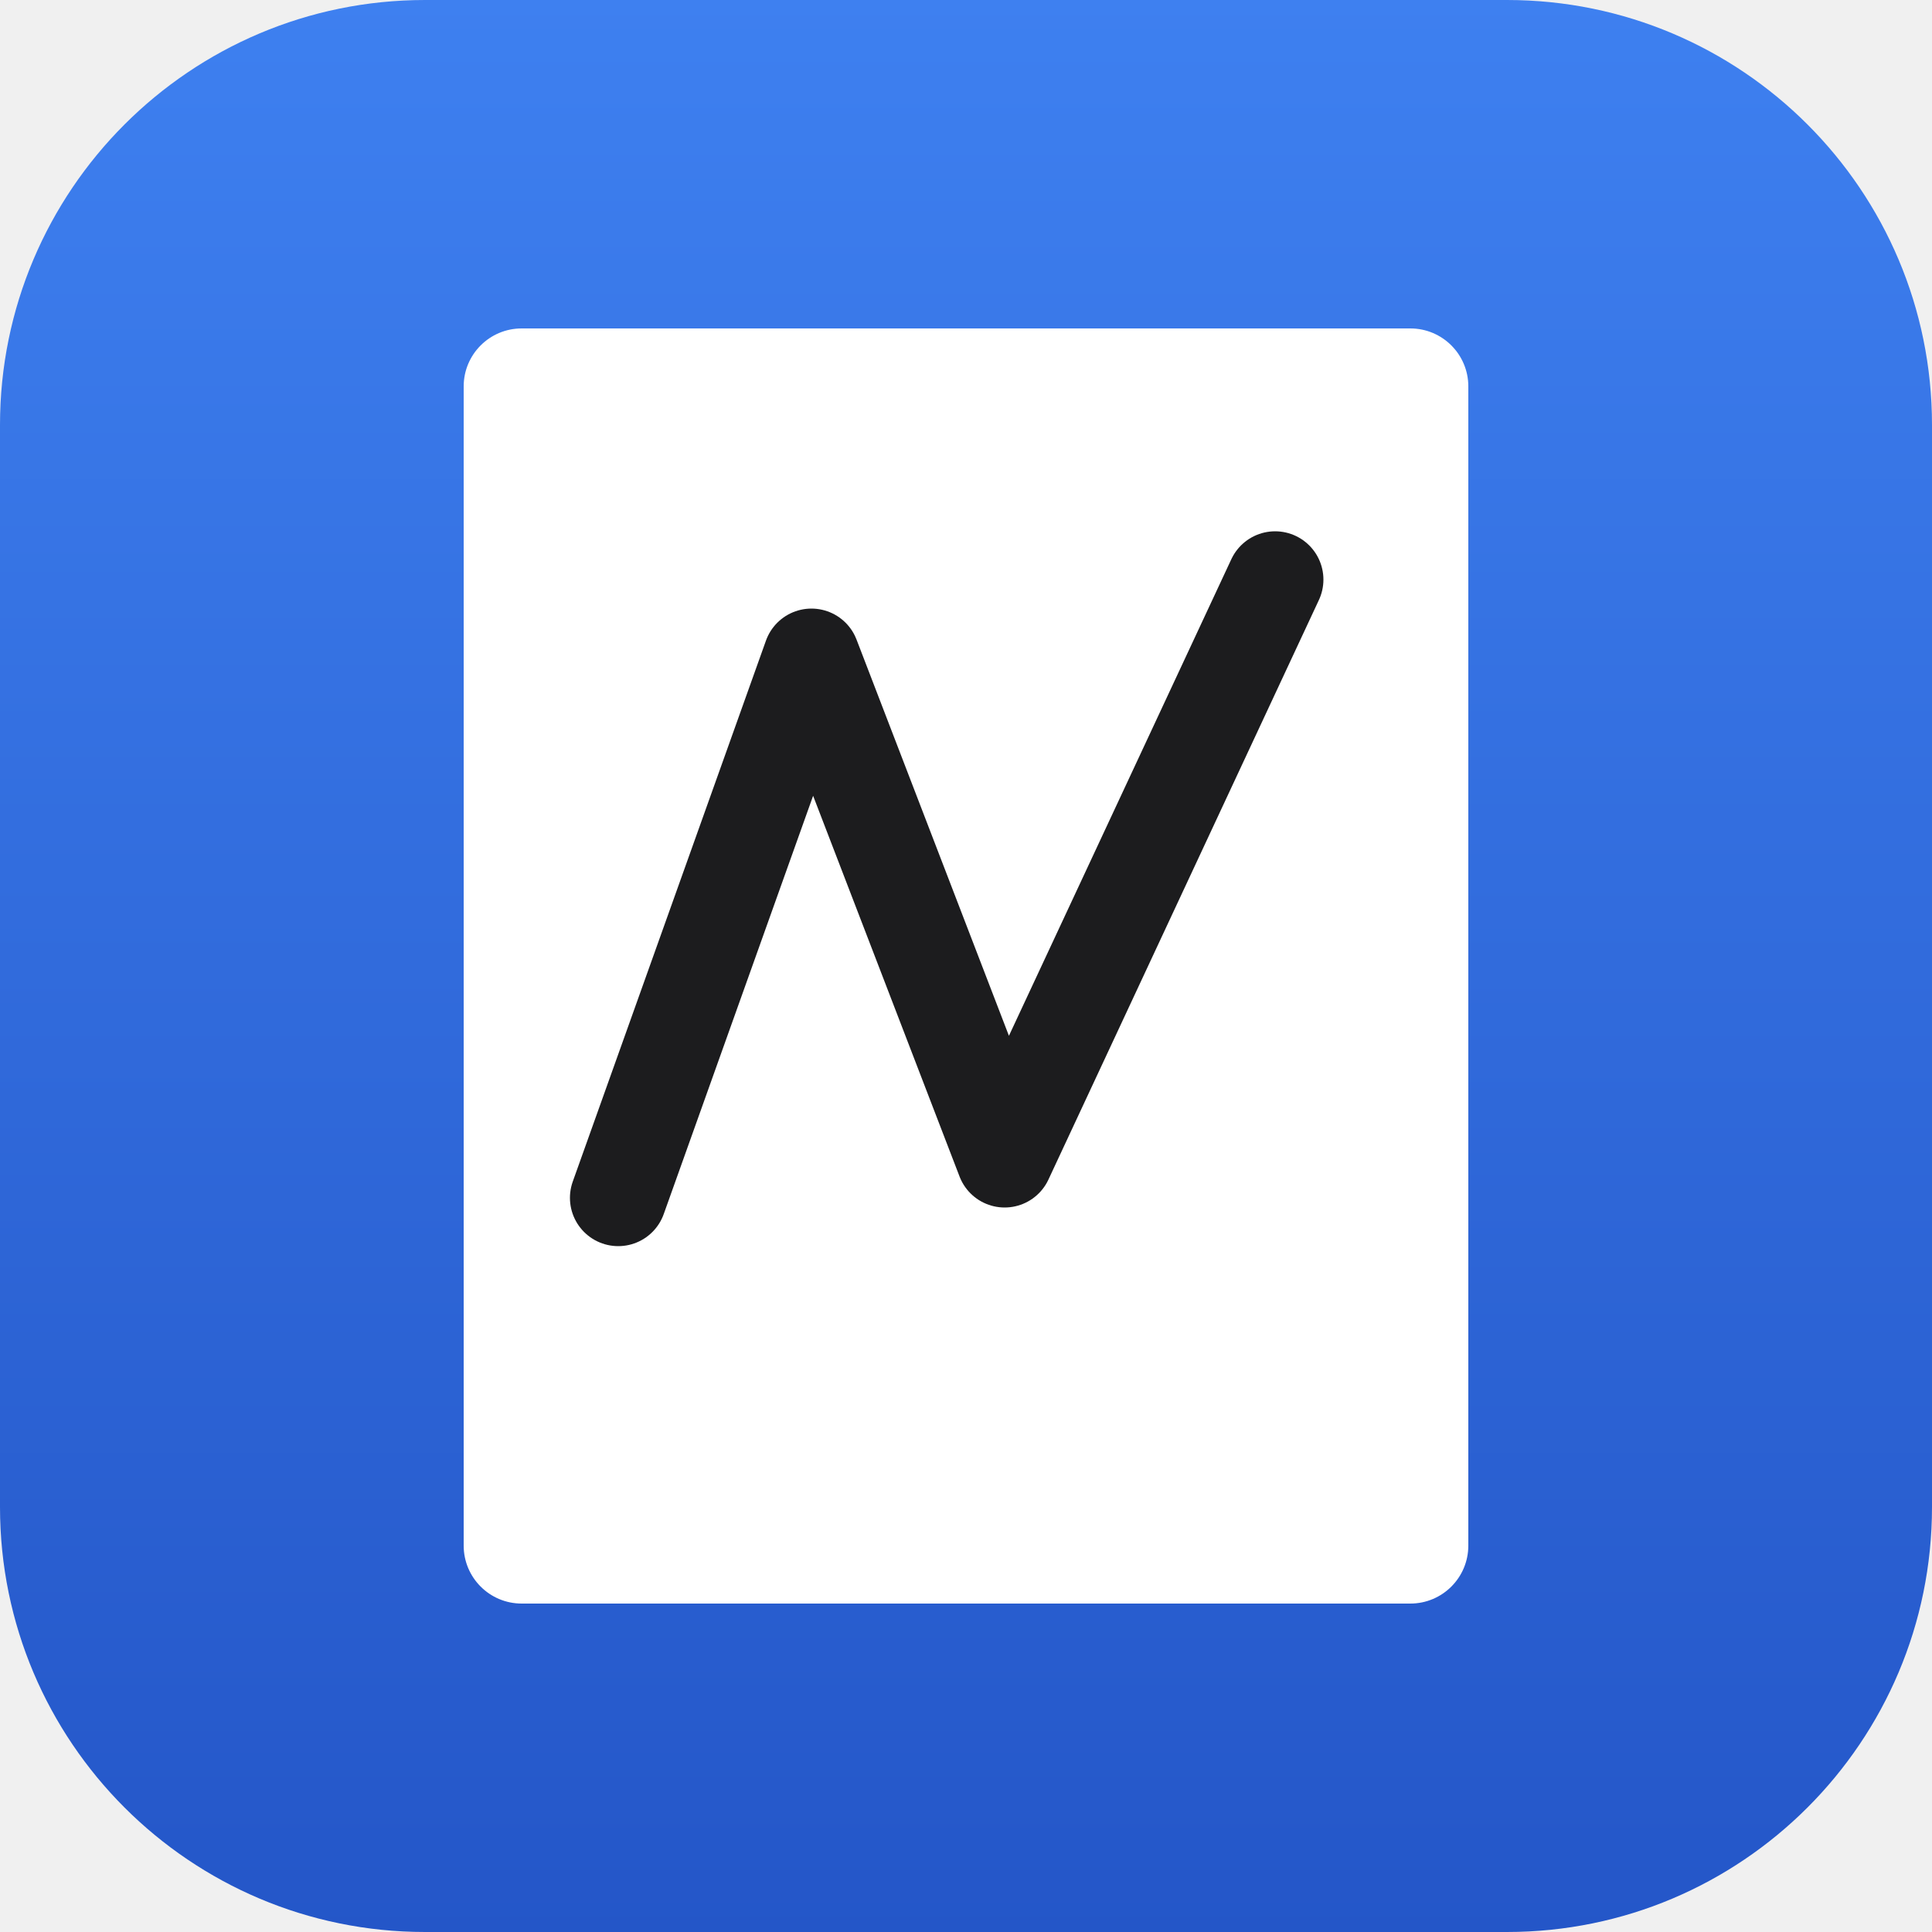
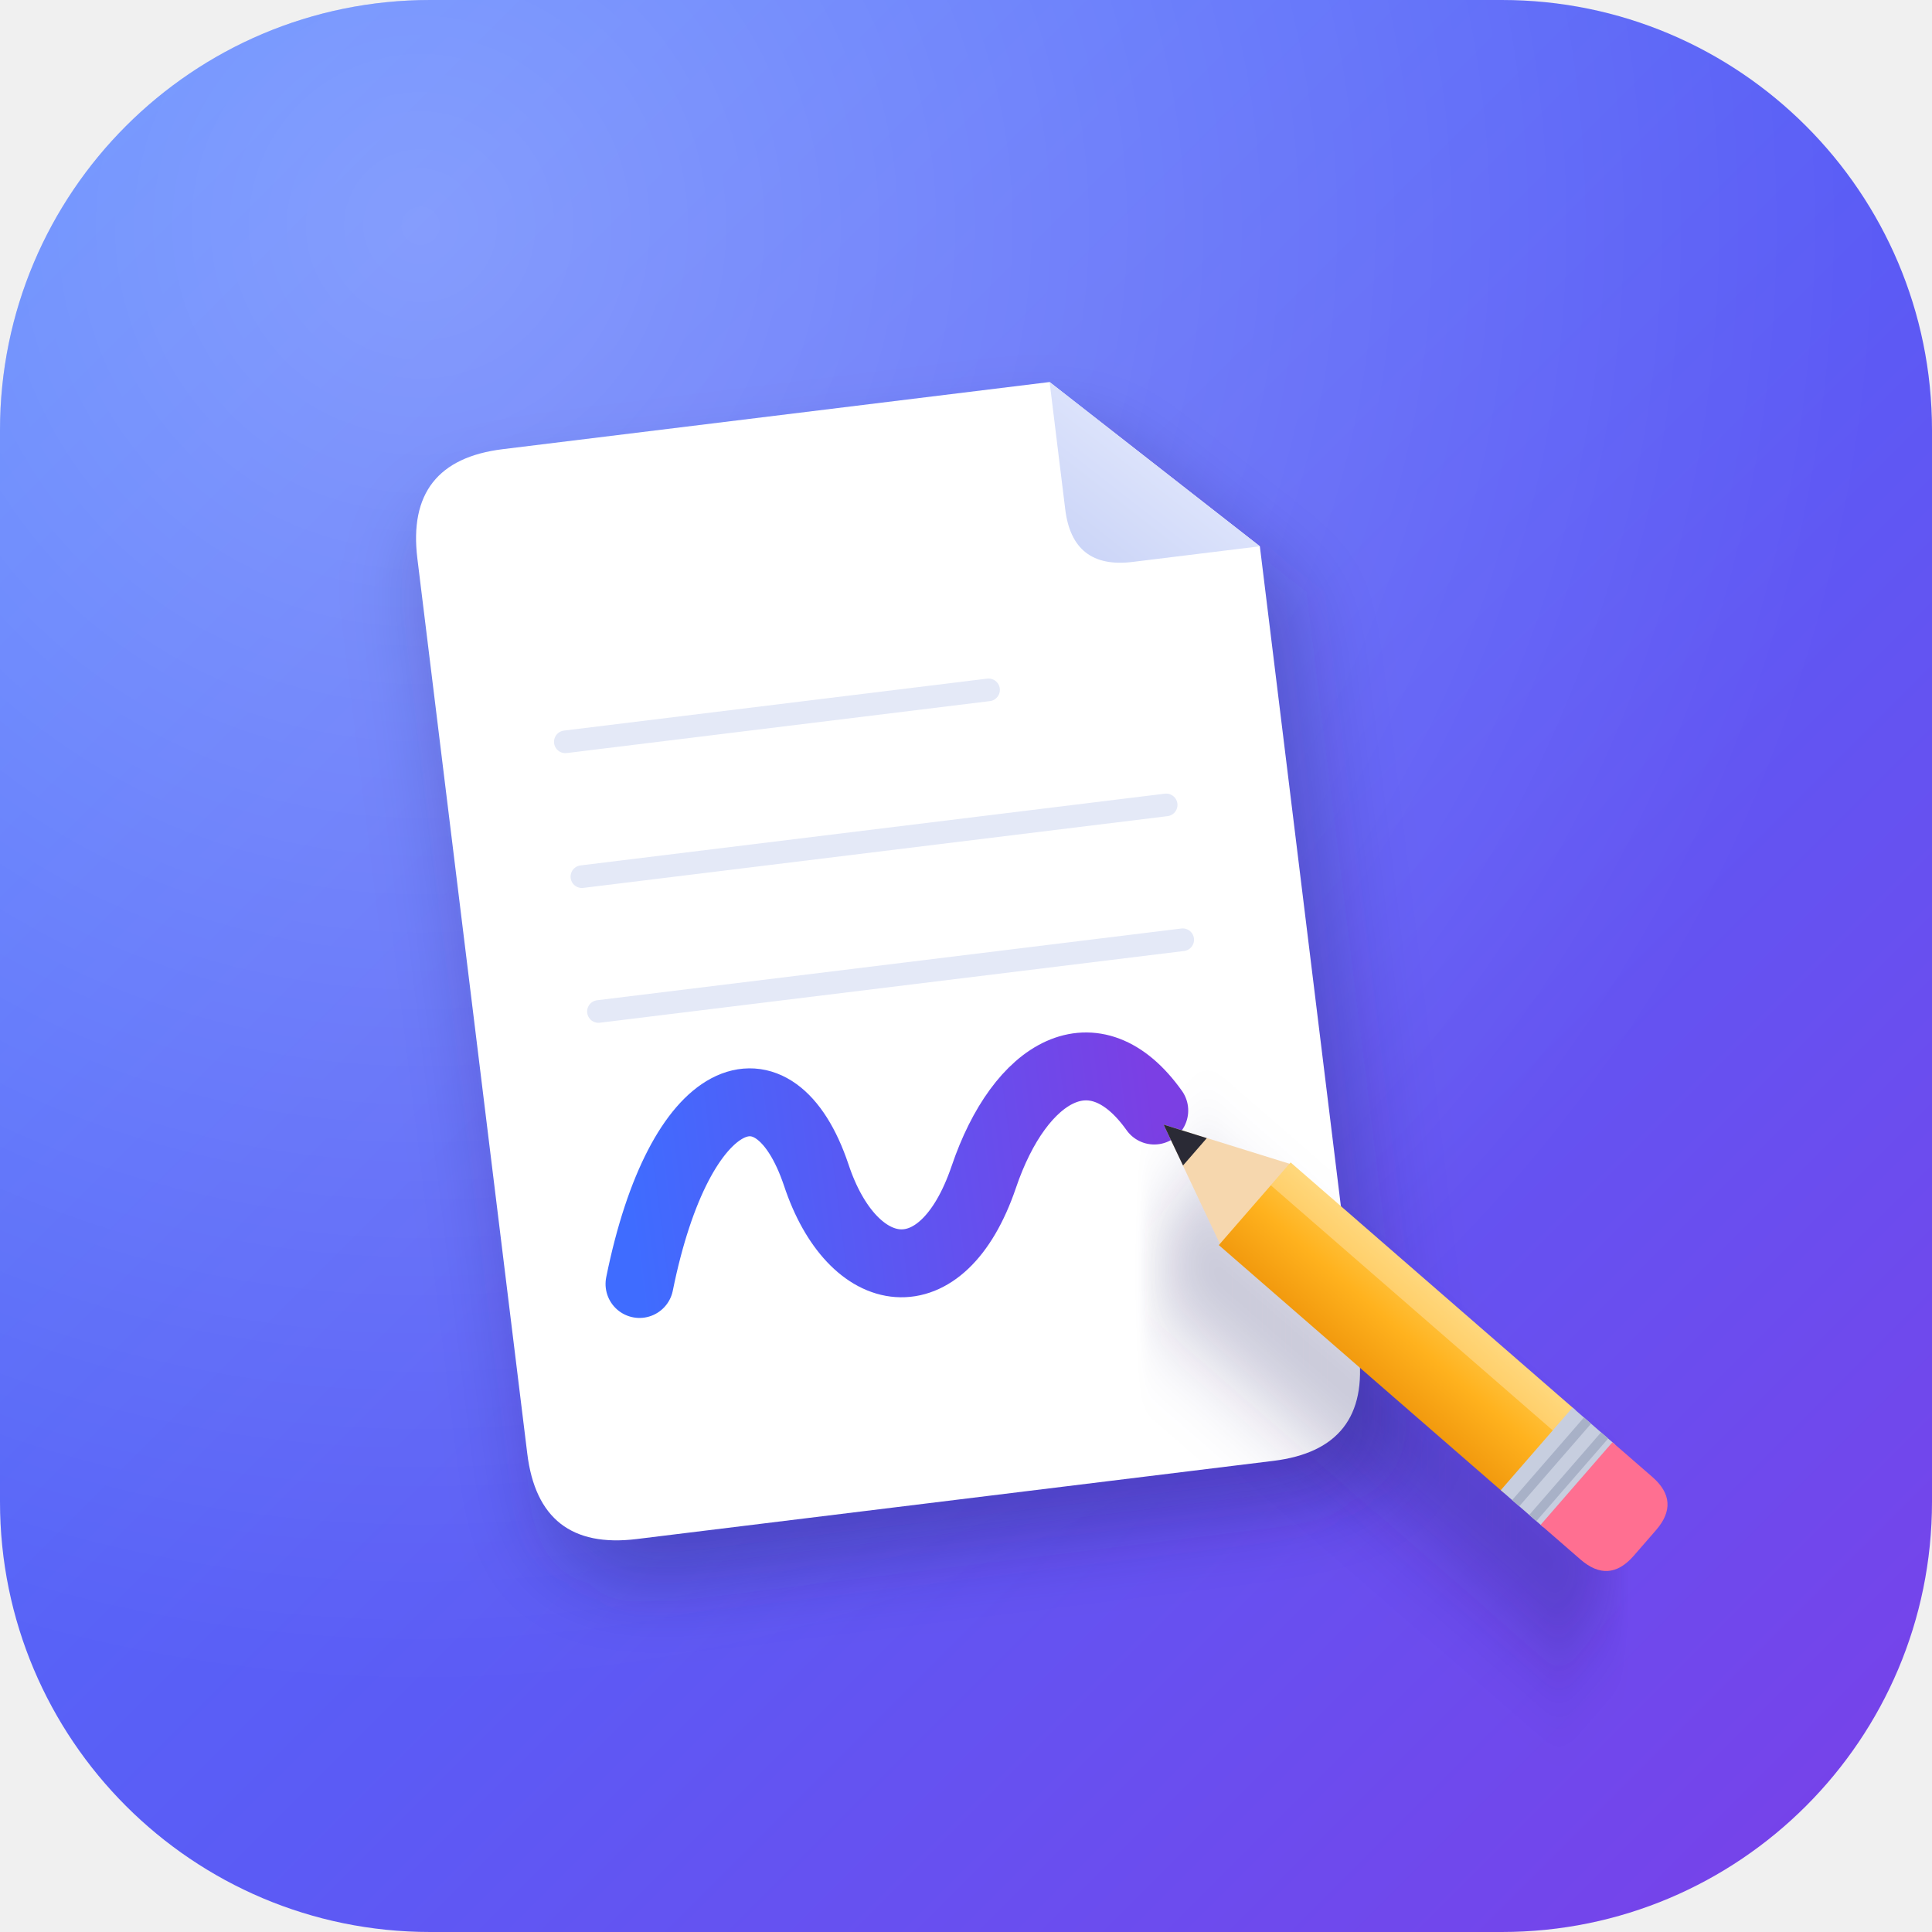
- <svg xmlns="http://www.w3.org/2000/svg" viewBox="0 0 100 100">
+ <svg xmlns="http://www.w3.org/2000/svg" viewBox="0 0 1024 1024" width="1024" height="1024">
  <defs>
-     <linearGradient id="g" x1="0" y1="0" x2="0" y2="1">
-       <stop offset="0" stop-color="#3e80f0" />
-       <stop offset="1" stop-color="#2456c8" />
+     <linearGradient id="bg" x1="0" y1="0" x2="1" y2="1">
+       <stop offset="0" stop-color="#4C7DFF" />
+       <stop offset="0.55" stop-color="#5B5BF5" />
+       <stop offset="1" stop-color="#7A3FE8" />
    </linearGradient>
+     <radialGradient id="glow" cx="0.22" cy="0.12" r="0.75">
+       <stop offset="0" stop-color="#FFFFFF" stop-opacity="0.30" />
+       <stop offset="1" stop-color="#FFFFFF" stop-opacity="0" />
+     </radialGradient>
+     <linearGradient id="ink" x1="0" y1="0" x2="1" y2="0">
+       <stop offset="0" stop-color="#3F6CFF" />
+       <stop offset="1" stop-color="#7B3FE4" />
+     </linearGradient>
+     <linearGradient id="fold" x1="0" y1="1" x2="1" y2="0">
+       <stop offset="0" stop-color="#C9D3F7" />
+       <stop offset="1" stop-color="#EEF2FF" />
+     </linearGradient>
+     <linearGradient id="body" x1="0" y1="0" x2="0" y2="1">
+       <stop offset="0" stop-color="#FFC94A" />
+       <stop offset="0.5" stop-color="#FFB21E" />
+       <stop offset="1" stop-color="#F29A0E" />
+     </linearGradient>
+     <filter id="shadow" x="-30%" y="-30%" width="160%" height="160%">
+       <feGaussianBlur stdDeviation="22" />
+     </filter>
  </defs>
-   <rect width="100" height="100" rx="22" fill="url(#g)" />
-   <rect x="24" y="17" width="52" height="66" rx="3" fill="#fff" />
-   <path d="M32 62 42 34 52 60 66 30" fill="none" stroke="#1c1c1e" stroke-width="5" stroke-linecap="round" stroke-linejoin="round" />
+   <rect width="1024" height="1024" rx="228" fill="url(#bg)" />
+   <rect width="1024" height="1024" rx="228" fill="url(#glow)" />
+   <g transform="rotate(-7 480 500)">
+     <path d="M300 214 H592 L692 314 V744 Q692 796 640 796 H300 Q248 796 248 744 V266 Q248 214 300 214 Z" fill="#1B1460" opacity="0.32" filter="url(#shadow)" transform="translate(10 26)" />
+     <path d="M300 214 H592 L692 314 V744 Q692 796 640 796 H300 Q248 796 248 744 V266 Q248 214 300 214 Z" fill="#FFFFFF" />
+     <path d="M592 214 V282 Q592 314 624 314 H692 Z" fill="url(#fold)" />
+     <g stroke="#E4E9F7" stroke-width="12" stroke-linecap="round">
+       <line x1="314" y1="372" x2="540" y2="372" />
+       <line x1="314" y1="444" x2="626" y2="444" />
+       <line x1="314" y1="516" x2="626" y2="516" />
+     </g>
+     <path d="M318 662 C 352 560, 404 548, 418 616 C 430 676, 476 690, 506 628 C 532 574, 574 556, 600 604" fill="none" stroke="url(#ink)" stroke-width="36" stroke-linecap="round" stroke-linejoin="round" />
+     <g transform="translate(604 612) rotate(48)">
+       <rect x="40" y="12" width="300" height="58" rx="10" fill="#1B1460" opacity="0.28" filter="url(#shadow)" />
+       <path d="M0 0 L66 -29 L66 29 Z" fill="#F6D7AE" />
+       <path d="M0 0 L22 -9.6 L22 9.6 Z" fill="#2A2A35" />
+       <rect x="64" y="-29" width="200" height="58" fill="url(#body)" />
+       <rect x="64" y="-29" width="200" height="16" fill="#FFFFFF" opacity="0.28" />
+       <rect x="262" y="-29" width="30" height="58" fill="#C7CEDF" />
+       <rect x="270" y="-29" width="5" height="58" fill="#A8B1C7" />
+       <rect x="282" y="-29" width="5" height="58" fill="#A8B1C7" />
+       <path d="M290 -29 H318 Q338 -29 338 -9 V9 Q338 29 318 29 H290 Z" fill="#FF6F91" />
+     </g>
+   </g>
</svg>
